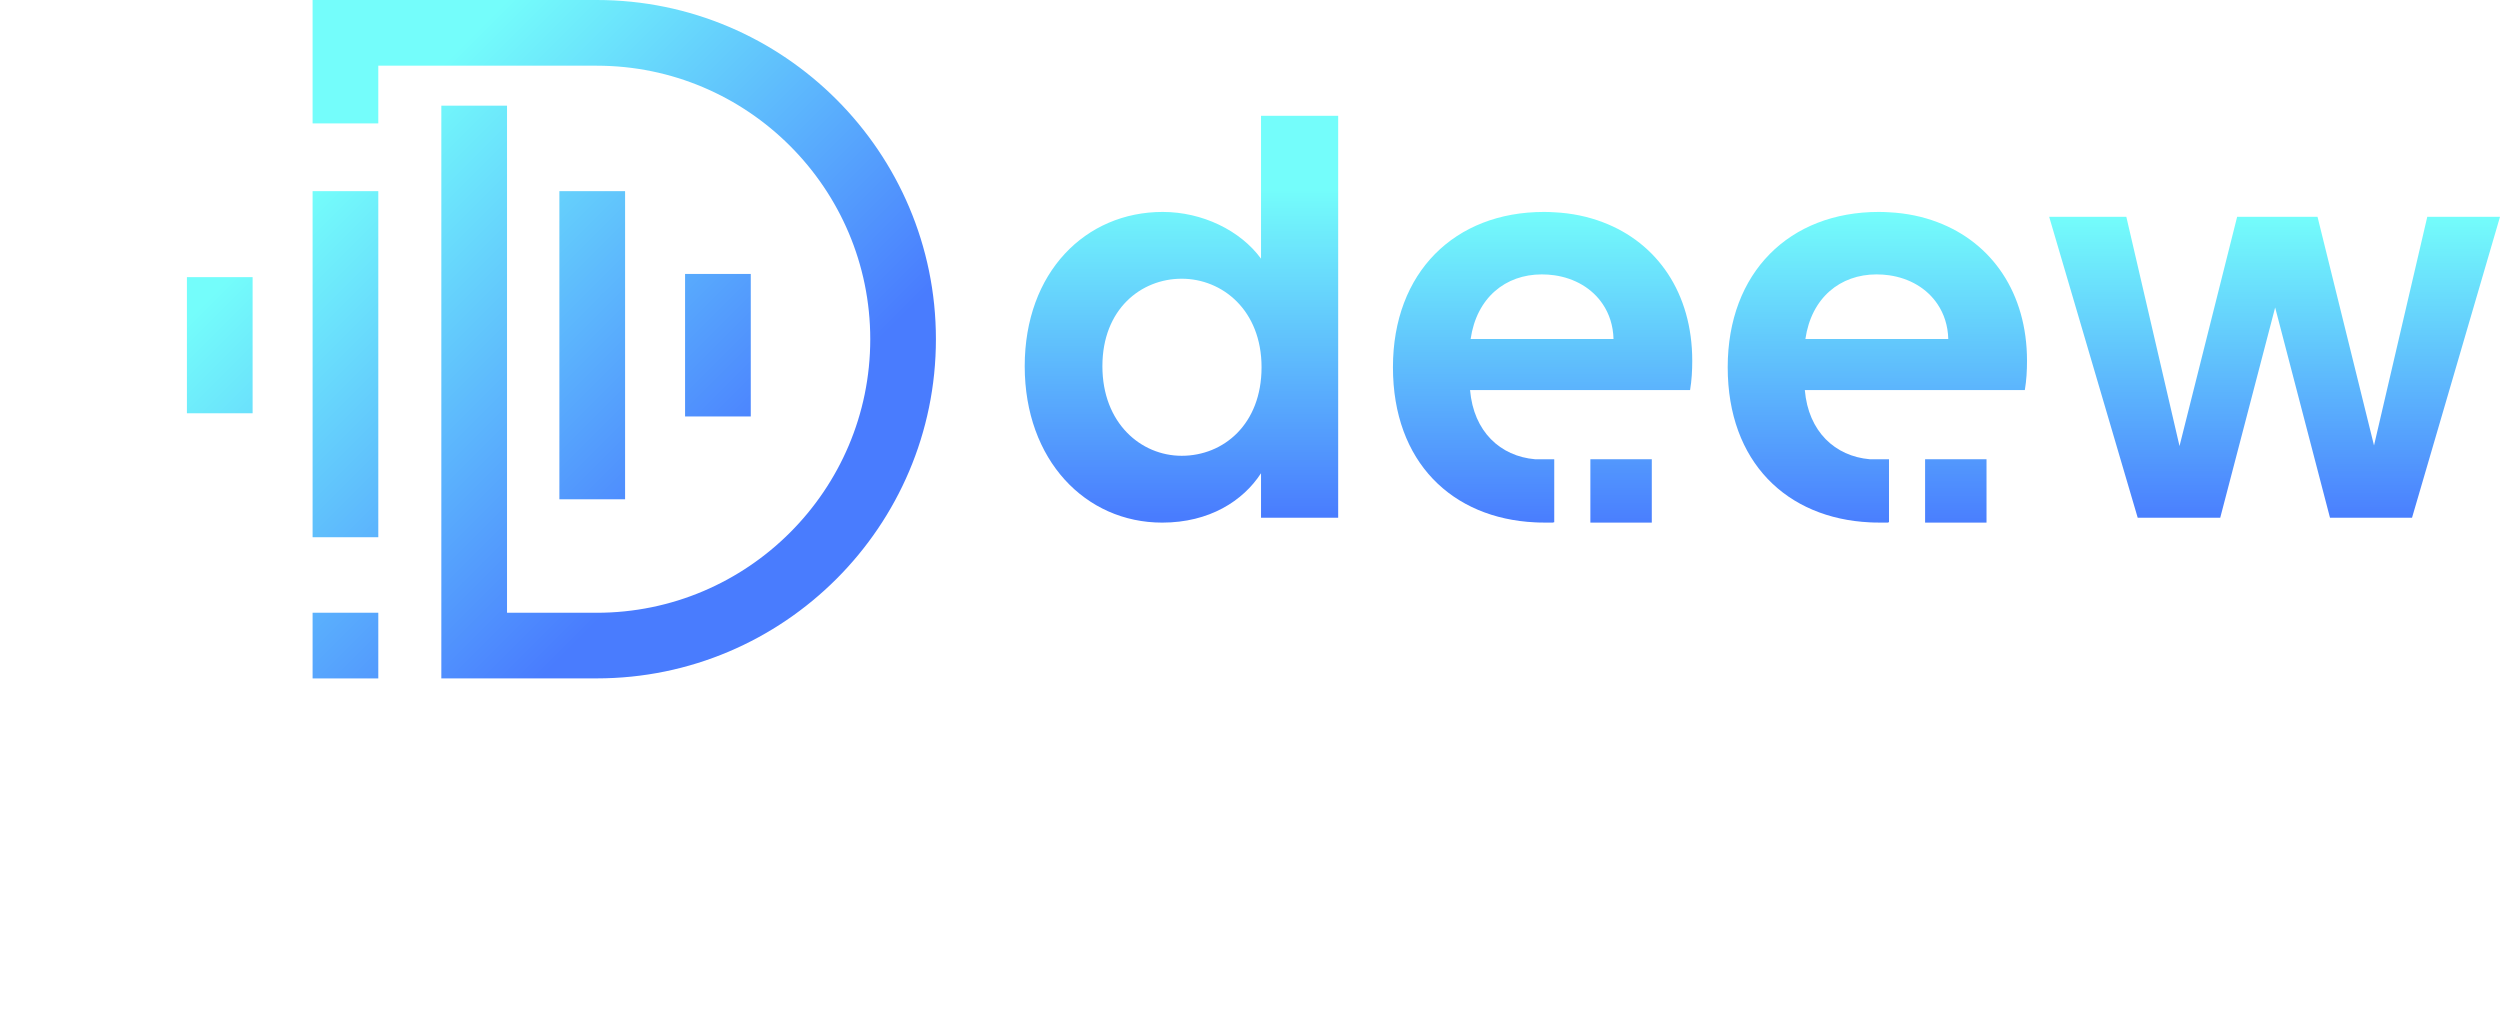
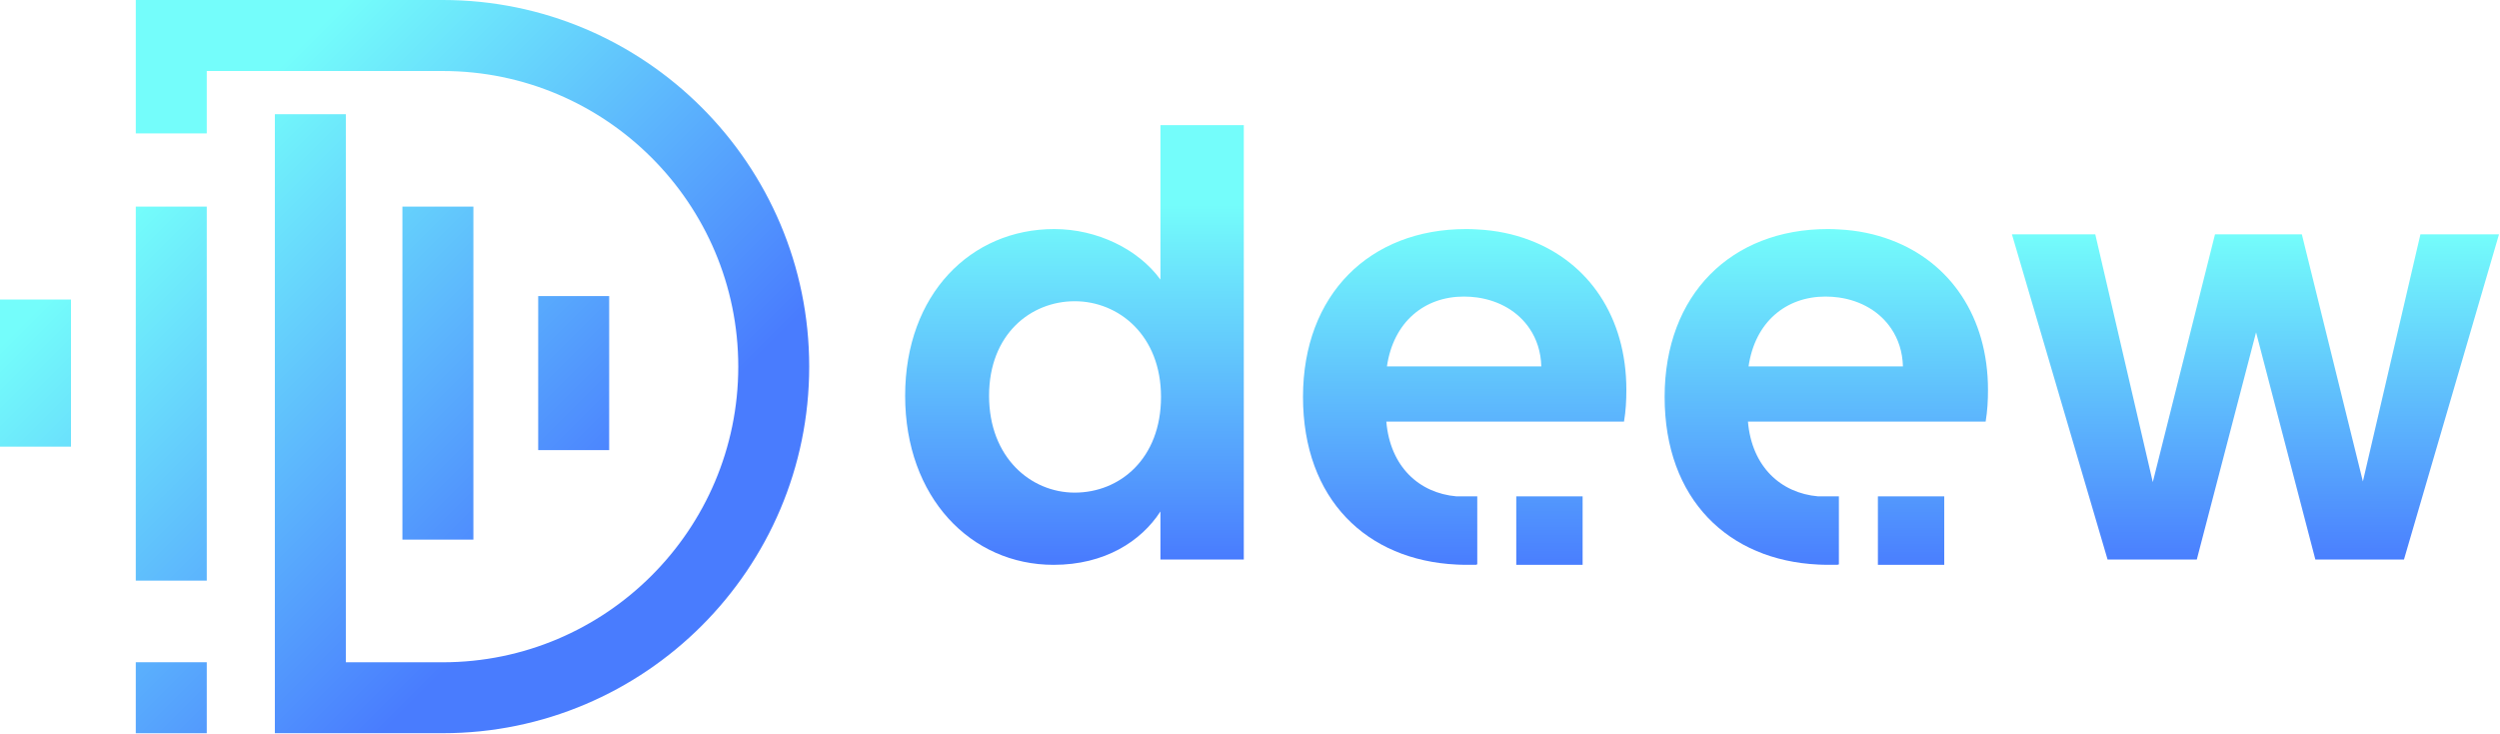
- <svg xmlns="http://www.w3.org/2000/svg" id="Layer_1" data-name="Layer 1" viewBox="0 0 665.55 269">
+ <svg xmlns="http://www.w3.org/2000/svg" id="Layer_1" data-name="Layer 1" viewBox="0 0 615.79 180.61">
  <defs>
    <style>
      .cls-1 {
        fill: url(#linear-gradient-2);
      }

      .cls-2 {
        fill: url(#linear-gradient-6);
      }

      .cls-3 {
        fill: url(#linear-gradient-11);
      }

      .cls-4 {
        fill: url(#linear-gradient-10);
      }

      .cls-5 {
        fill: url(#linear-gradient-5);
      }

      .cls-6 {
-         fill: none;
+         fill: url(#linear-gradient-7);
      }

      .cls-7 {
-         fill: url(#linear-gradient-7);
+         fill: url(#linear-gradient-9);
      }

      .cls-8 {
-         fill: url(#linear-gradient-9);
+         fill: url(#linear-gradient-3);
      }

      .cls-9 {
-         fill: url(#linear-gradient-3);
+         fill: url(#linear-gradient);
      }

      .cls-10 {
-         fill: url(#linear-gradient);
+         fill: url(#linear-gradient-4);
      }

      .cls-11 {
-         fill: url(#linear-gradient-4);
+         fill: url(#linear-gradient-8);
      }

      .cls-12 {
-         fill: url(#linear-gradient-8);
-       }
- 
-       .cls-13 {
        fill: url(#linear-gradient-12);
      }
    </style>
-     <linearGradient id="linear-gradient" x1="100.74" y1="34.2" x2="195.51" y2="128.97" gradientUnits="userSpaceOnUse">
+     <linearGradient id="linear-gradient" x1="50.98" y1="34.2" x2="145.76" y2="128.97" gradientUnits="userSpaceOnUse">
      <stop offset="0" stop-color="#74fdfb" />
      <stop offset="1" stop-color="#497cfe" />
    </linearGradient>
-     <linearGradient id="linear-gradient-2" x1="100.35" y1="34.59" x2="195.13" y2="129.36" gradientUnits="userSpaceOnUse">
+     <linearGradient id="linear-gradient-2" x1="50.59" y1="34.59" x2="145.37" y2="129.36" gradientUnits="userSpaceOnUse">
      <stop offset="0" stop-color="#74fdfb" />
      <stop offset="1" stop-color="#497cfe" />
    </linearGradient>
-     <linearGradient id="linear-gradient-3" x1="117.08" y1="17.86" x2="211.86" y2="112.63" gradientUnits="userSpaceOnUse">
+     <linearGradient id="linear-gradient-3" x1="67.32" y1="17.86" x2="162.1" y2="112.63" gradientUnits="userSpaceOnUse">
      <stop offset="0" stop-color="#74fdfb" />
      <stop offset="1" stop-color="#497cfe" />
    </linearGradient>
-     <linearGradient id="linear-gradient-4" x1="64.98" y1="69.96" x2="159.75" y2="164.74" gradientUnits="userSpaceOnUse">
+     <linearGradient id="linear-gradient-4" x1="15.22" y1="69.96" x2="109.99" y2="164.74" gradientUnits="userSpaceOnUse">
      <stop offset="0" stop-color="#74fdfb" />
      <stop offset="1" stop-color="#497cfe" />
    </linearGradient>
-     <linearGradient id="linear-gradient-5" x1="50.77" y1="84.17" x2="145.55" y2="178.94" gradientUnits="userSpaceOnUse">
+     <linearGradient id="linear-gradient-5" x1="1.01" y1="84.17" x2="95.79" y2="178.94" gradientUnits="userSpaceOnUse">
      <stop offset="0" stop-color="#74fdfb" />
      <stop offset="1" stop-color="#497cfe" />
    </linearGradient>
-     <linearGradient id="linear-gradient-6" x1="27.52" y1="107.42" x2="122.3" y2="202.19" gradientUnits="userSpaceOnUse">
+     <linearGradient id="linear-gradient-6" x1="-22.24" y1="107.42" x2="72.54" y2="202.19" gradientUnits="userSpaceOnUse">
      <stop offset="0" stop-color="#74fdfb" />
      <stop offset="1" stop-color="#497cfe" />
    </linearGradient>
-     <linearGradient id="linear-gradient-7" x1="314.51" y1="154.25" x2="314.51" y2="50.42" gradientUnits="userSpaceOnUse">
+     <linearGradient id="linear-gradient-7" x1="264.75" y1="154.25" x2="264.75" y2="50.42" gradientUnits="userSpaceOnUse">
      <stop offset=".16" stop-color="#497cfe" />
      <stop offset="1" stop-color="#74fdfb" />
    </linearGradient>
-     <linearGradient id="linear-gradient-8" x1="605.54" y1="154.25" x2="605.54" y2="50.42" gradientUnits="userSpaceOnUse">
+     <linearGradient id="linear-gradient-8" x1="555.78" y1="154.25" x2="555.78" y2="50.42" gradientUnits="userSpaceOnUse">
      <stop offset=".14" stop-color="#497cfe" />
      <stop offset=".93" stop-color="#74fdfb" />
    </linearGradient>
-     <linearGradient id="linear-gradient-9" x1="410.68" y1="154.25" x2="410.68" y2="50.42" gradientUnits="userSpaceOnUse">
+     <linearGradient id="linear-gradient-9" x1="360.92" y1="154.25" x2="360.92" y2="50.42" gradientUnits="userSpaceOnUse">
      <stop offset=".14" stop-color="#497cfe" />
      <stop offset=".95" stop-color="#74fdfb" />
    </linearGradient>
-     <linearGradient id="linear-gradient-10" x1="431.56" y1="154.25" x2="431.56" y2="50.42" gradientUnits="userSpaceOnUse">
+     <linearGradient id="linear-gradient-10" x1="381.81" y1="154.25" x2="381.81" y2="50.42" gradientUnits="userSpaceOnUse">
      <stop offset=".13" stop-color="#497cfe" />
      <stop offset=".95" stop-color="#74fdfb" />
    </linearGradient>
-     <linearGradient id="linear-gradient-11" x1="499.79" y1="154.25" x2="499.79" y2="50.42" gradientUnits="userSpaceOnUse">
+     <linearGradient id="linear-gradient-11" x1="450.03" y1="154.25" x2="450.03" y2="50.42" gradientUnits="userSpaceOnUse">
      <stop offset=".13" stop-color="#497cfe" />
      <stop offset=".94" stop-color="#74fdfb" />
    </linearGradient>
-     <linearGradient id="linear-gradient-12" x1="520.68" y1="154.25" x2="520.68" y2="50.42" gradientUnits="userSpaceOnUse">
+     <linearGradient id="linear-gradient-12" x1="470.92" y1="154.25" x2="470.92" y2="50.42" gradientUnits="userSpaceOnUse">
      <stop offset=".13" stop-color="#497cfe" />
      <stop offset=".94" stop-color="#74fdfb" />
    </linearGradient>
  </defs>
-   <path class="cls-6" d="m102.33,228.13c-.92-.13-1.86-.2-2.83-.2-8.24,0-14.76,5.29-16.11,14.64h32.36c-.08-3.05-.97-5.72-2.44-7.9-2.38-3.56-6.32-5.87-10.97-6.54Z" />
-   <path class="cls-6" d="m17.96,228.92c-9.22,0-17.96,6.88-17.96,19.8s8.74,20.28,17.96,20.28,18.08-7.13,18.08-20.04-8.61-20.04-18.08-20.04Z" />
-   <path class="cls-6" d="m178.12,228.13c-.92-.13-1.86-.2-2.83-.2-8.24,0-14.76,5.29-16.11,14.64h32.36c-.08-3.05-.97-5.72-2.44-7.9-2.38-3.56-6.32-5.87-10.97-6.54Z" />
-   <g>
-     <path class="cls-10" d="m100.71,17.49h58.15c40.15,0,72.82,32.67,72.82,72.82s-32.67,72.82-72.82,72.82h-23.88V28.13h-17.49v152.47h41.37c49.79,0,90.3-40.51,90.3-90.3S208.65,0,158.85,0h-75.63v32.85h17.49v-15.37Z" />
-     <rect class="cls-1" x="148.92" y="50.89" width="17.49" height="82.03" />
-     <rect class="cls-9" x="182.38" y="72.93" width="17.49" height="37.94" />
-     <rect class="cls-11" x="83.22" y="50.89" width="17.49" height="92.13" />
-     <rect class="cls-5" x="49.76" y="73.78" width="17.49" height="36.24" />
-     <rect class="cls-2" x="83.22" y="163.12" width="17.49" height="17.49" />
-     <path class="cls-7" d="m335.7,68.85c-5.5-7.51-15.62-12.43-26.17-12.43-20.54,0-36.73,16.05-36.73,41.07s16.2,41.64,36.59,41.64c12.57,0,21.55-5.78,26.32-13.15v11.85h20.54V30.82h-20.54v38.03Zm-21.11,52.49c-10.84,0-21.11-8.67-21.11-23.85s10.28-23.29,21.11-23.29,21.26,8.39,21.26,23.57-10.12,23.57-21.26,23.57Z" />
-     <polygon class="cls-12" points="632.01 118.59 616.97 57.72 595.57 57.72 580.23 118.75 566.07 57.72 545.53 57.72 569.1 137.83 591.07 137.83 605.69 81.86 620.29 137.83 642.13 137.83 665.55 57.72 646.19 57.72 632.01 118.59" />
-     <path class="cls-8" d="m426.68,59.15c-3.94-1.5-8.26-2.41-12.9-2.64-.91-.06-1.83-.09-2.75-.09-23.71,0-40.2,16.05-40.2,41.35s15.79,40.23,37.83,41.29c.78.05,1.58.06,2.37.06h2.51v-.09c.08,0,.16,0,.23,0v-16.77h-5.12c-9.21-.8-16.34-7.32-17.29-18.41h58.57c.44-2.61.58-5.2.58-7.81,0-18.01-9.31-31.41-23.83-36.89Zm-35.17,31.11c1.59-10.99,9.26-17.21,18.94-17.21,1.14,0,2.25.08,3.33.23,5.47.78,10.1,3.5,12.9,7.68,1.73,2.56,2.78,5.7,2.87,9.29h-38.04Z" />
-     <rect class="cls-4" x="423.39" y="122.26" width="16.35" height="16.87" />
-     <path class="cls-3" d="m515.8,59.15c-3.94-1.5-8.26-2.41-12.9-2.64-.91-.06-1.83-.09-2.75-.09-23.71,0-40.2,16.05-40.2,41.35s15.79,40.23,37.83,41.29c.78.05,1.58.06,2.37.06h2.51v-.09c.08,0,.16,0,.23,0v-16.77h-5.12c-9.21-.8-16.34-7.32-17.29-18.41h58.57c.44-2.61.58-5.2.58-7.81,0-18.01-9.31-31.41-23.83-36.89Zm-35.17,31.11c1.59-10.99,9.26-17.21,18.94-17.21,1.14,0,2.25.08,3.33.23,5.47.78,10.1,3.5,12.9,7.68,1.73,2.56,2.78,5.7,2.87,9.29h-38.04Z" />
-     <rect class="cls-13" x="512.5" y="122.26" width="16.35" height="16.87" />
-   </g>
+   <path class="cls-9" d="m50.95,17.49h58.15c40.15,0,72.82,32.67,72.82,72.82s-32.67,72.82-72.82,72.82h-23.88V28.13h-17.49v152.47h41.37c49.79,0,90.3-40.51,90.3-90.3S158.89,0,109.1,0H33.46v32.85h17.49v-15.37Z" />
+   <rect class="cls-1" x="99.16" y="50.89" width="17.49" height="82.03" />
+   <rect class="cls-8" x="132.62" y="72.93" width="17.49" height="37.94" />
+   <rect class="cls-10" x="33.46" y="50.89" width="17.49" height="92.13" />
+   <rect class="cls-5" y="73.78" width="17.49" height="36.24" />
+   <rect class="cls-2" x="33.46" y="163.12" width="17.49" height="17.49" />
+   <path class="cls-6" d="m285.94,68.85c-5.5-7.51-15.62-12.43-26.17-12.43-20.54,0-36.73,16.05-36.73,41.07s16.2,41.64,36.59,41.64c12.57,0,21.55-5.78,26.32-13.15v11.85h20.54V30.82h-20.54v38.03Zm-21.11,52.49c-10.84,0-21.11-8.67-21.11-23.85s10.28-23.29,21.11-23.29,21.26,8.39,21.26,23.57-10.12,23.57-21.26,23.57Z" />
+   <polygon class="cls-11" points="582.25 118.59 567.21 57.72 545.81 57.72 530.48 118.75 516.31 57.72 495.77 57.72 519.34 137.83 541.32 137.83 555.93 81.86 570.54 137.83 592.37 137.83 615.79 57.72 596.43 57.72 582.25 118.59" />
+   <path class="cls-7" d="m376.93,59.15c-3.94-1.5-8.26-2.41-12.9-2.64-.91-.06-1.83-.09-2.75-.09-23.71,0-40.2,16.05-40.2,41.35s15.79,40.23,37.83,41.29c.78.05,1.58.06,2.37.06h2.51v-.09c.08,0,.16,0,.23,0v-16.77h-5.12c-9.21-.8-16.34-7.32-17.29-18.41h58.57c.44-2.61.58-5.2.58-7.81,0-18.01-9.31-31.41-23.83-36.89Zm-35.17,31.11c1.59-10.99,9.26-17.21,18.94-17.21,1.14,0,2.25.08,3.33.23,5.47.78,10.1,3.5,12.9,7.68,1.73,2.56,2.78,5.7,2.87,9.29h-38.04Z" />
+   <rect class="cls-4" x="373.63" y="122.26" width="16.35" height="16.87" />
+   <path class="cls-3" d="m466.04,59.15c-3.94-1.5-8.26-2.41-12.9-2.64-.91-.06-1.83-.09-2.75-.09-23.71,0-40.2,16.05-40.2,41.35s15.79,40.23,37.83,41.29c.78.05,1.58.06,2.37.06h2.51v-.09c.08,0,.16,0,.23,0v-16.77h-5.12c-9.21-.8-16.34-7.32-17.29-18.41h58.57c.44-2.61.58-5.2.58-7.81,0-18.01-9.31-31.41-23.83-36.89Zm-35.17,31.11c1.59-10.99,9.26-17.21,18.94-17.21,1.14,0,2.25.08,3.33.23,5.47.78,10.1,3.5,12.9,7.68,1.73,2.56,2.78,5.7,2.87,9.29h-38.04Z" />
+   <rect class="cls-12" x="462.74" y="122.26" width="16.35" height="16.87" />
</svg>
